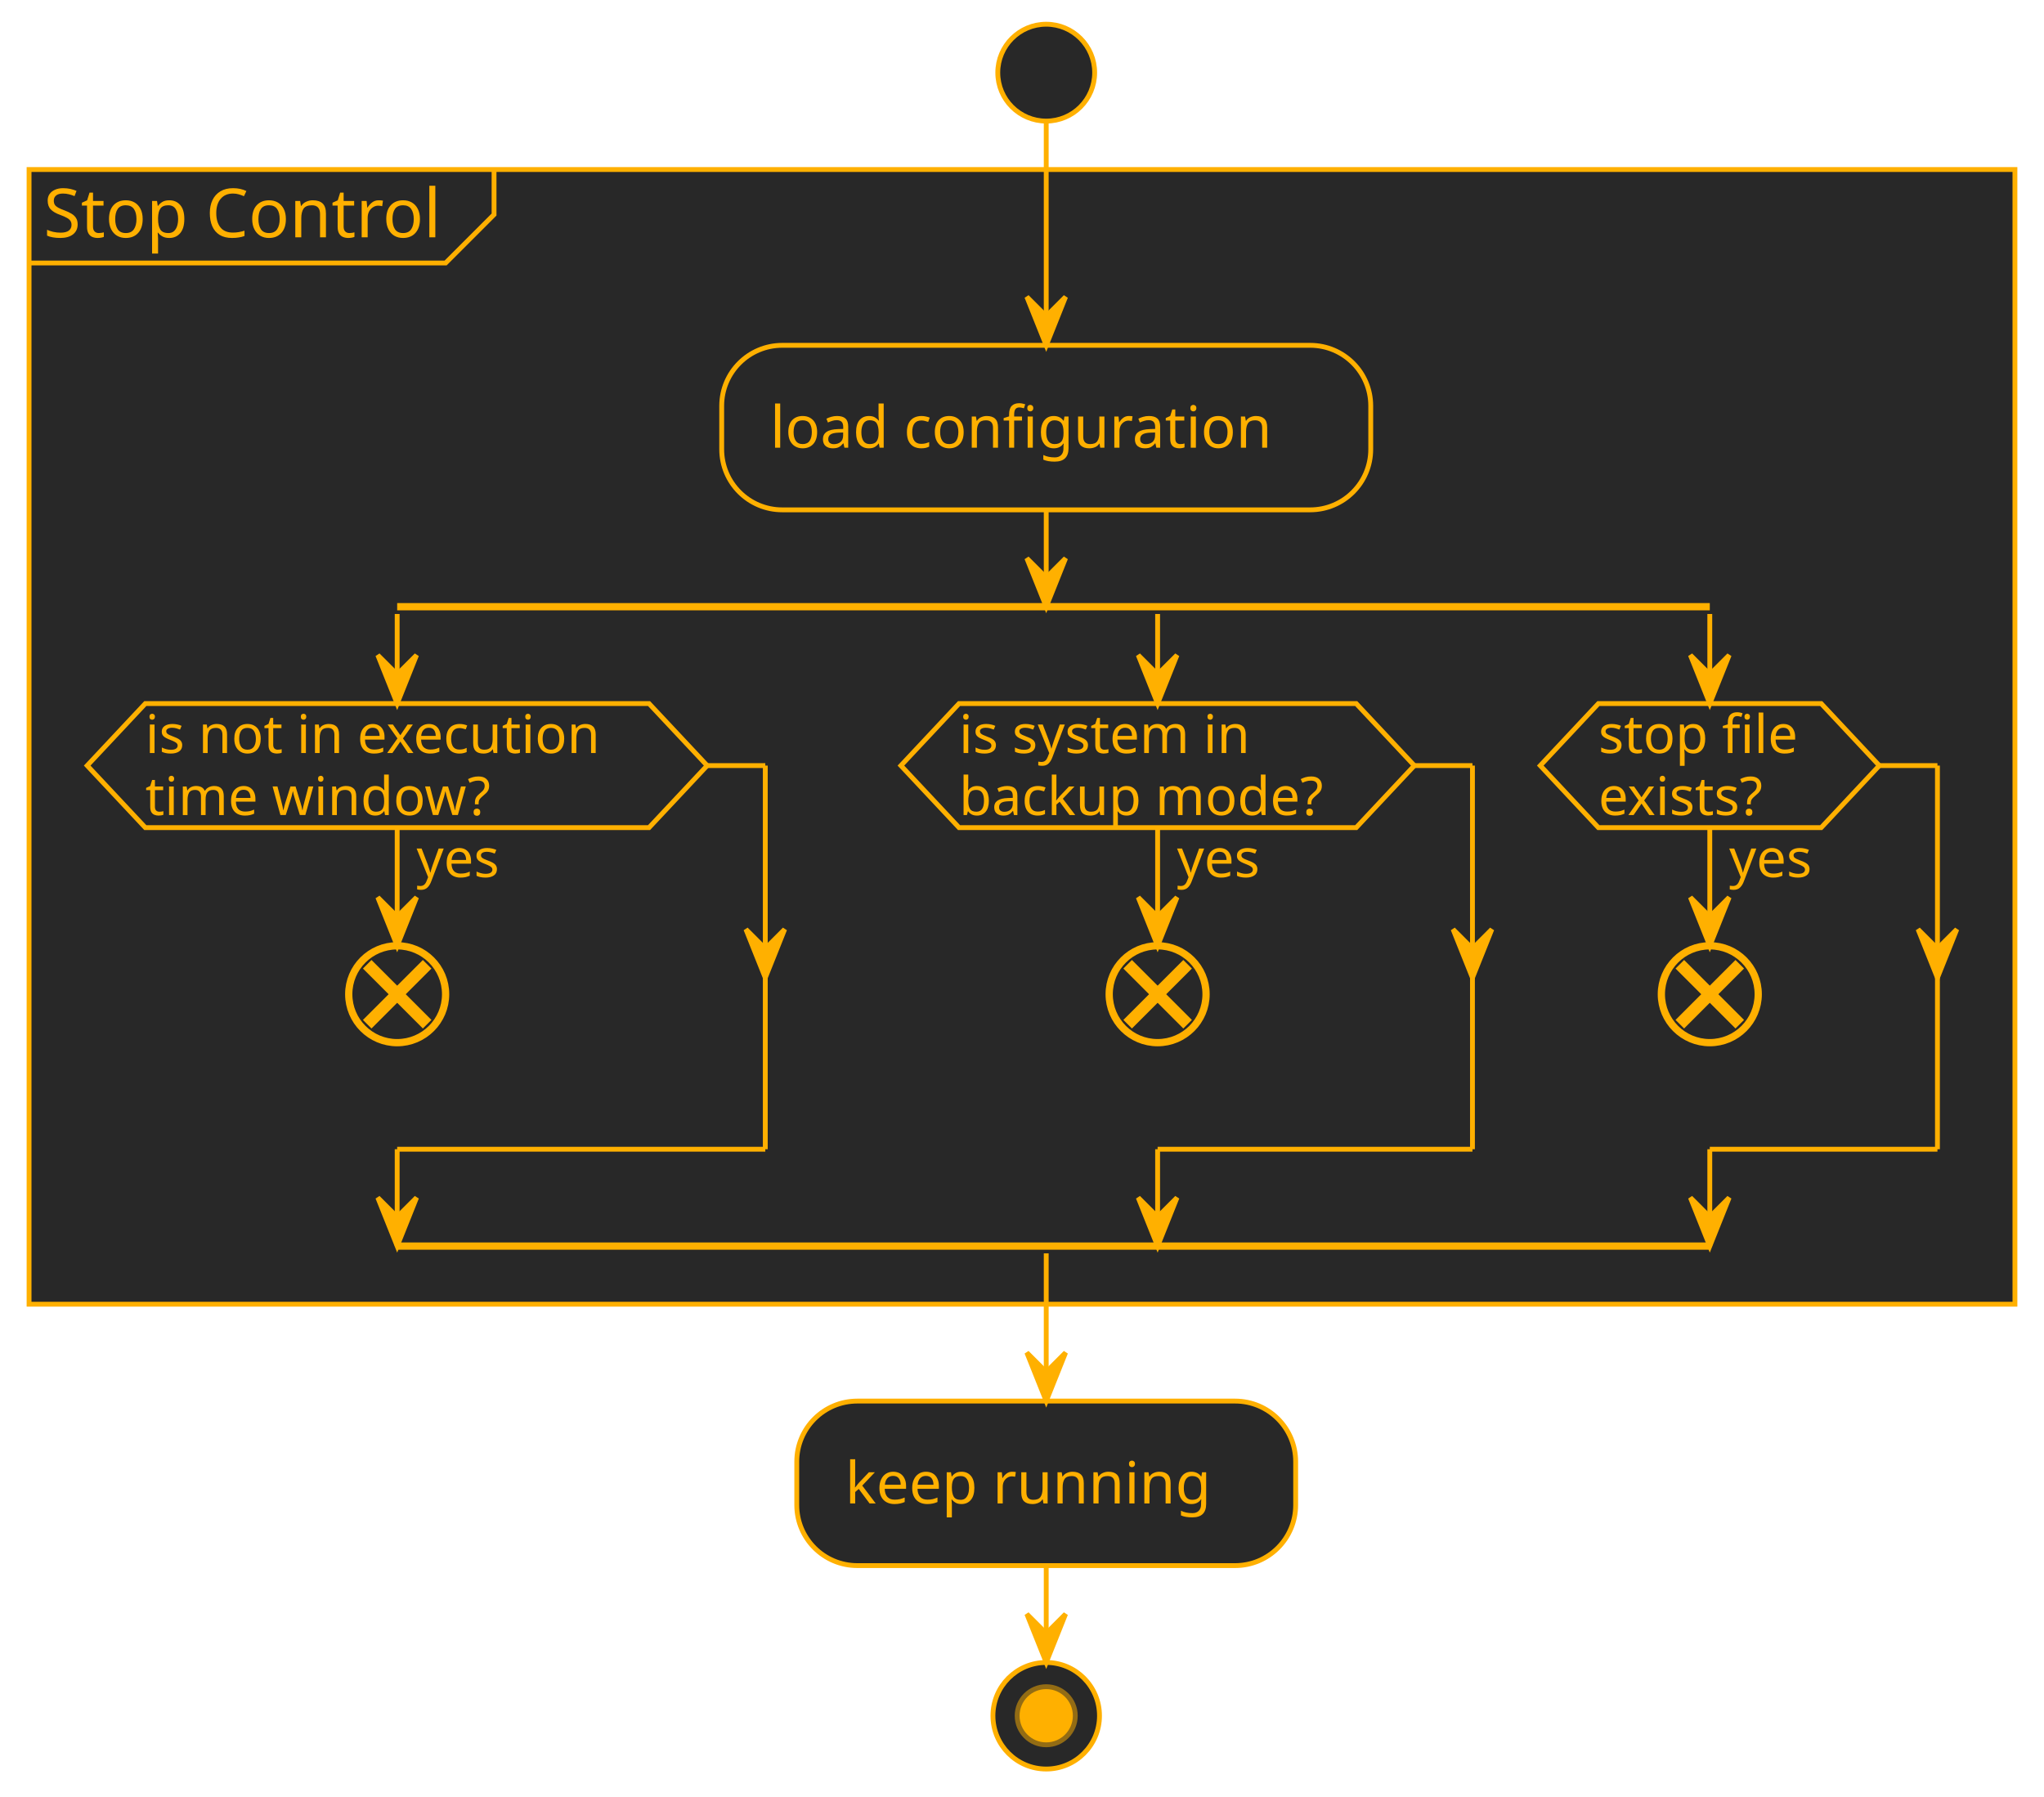
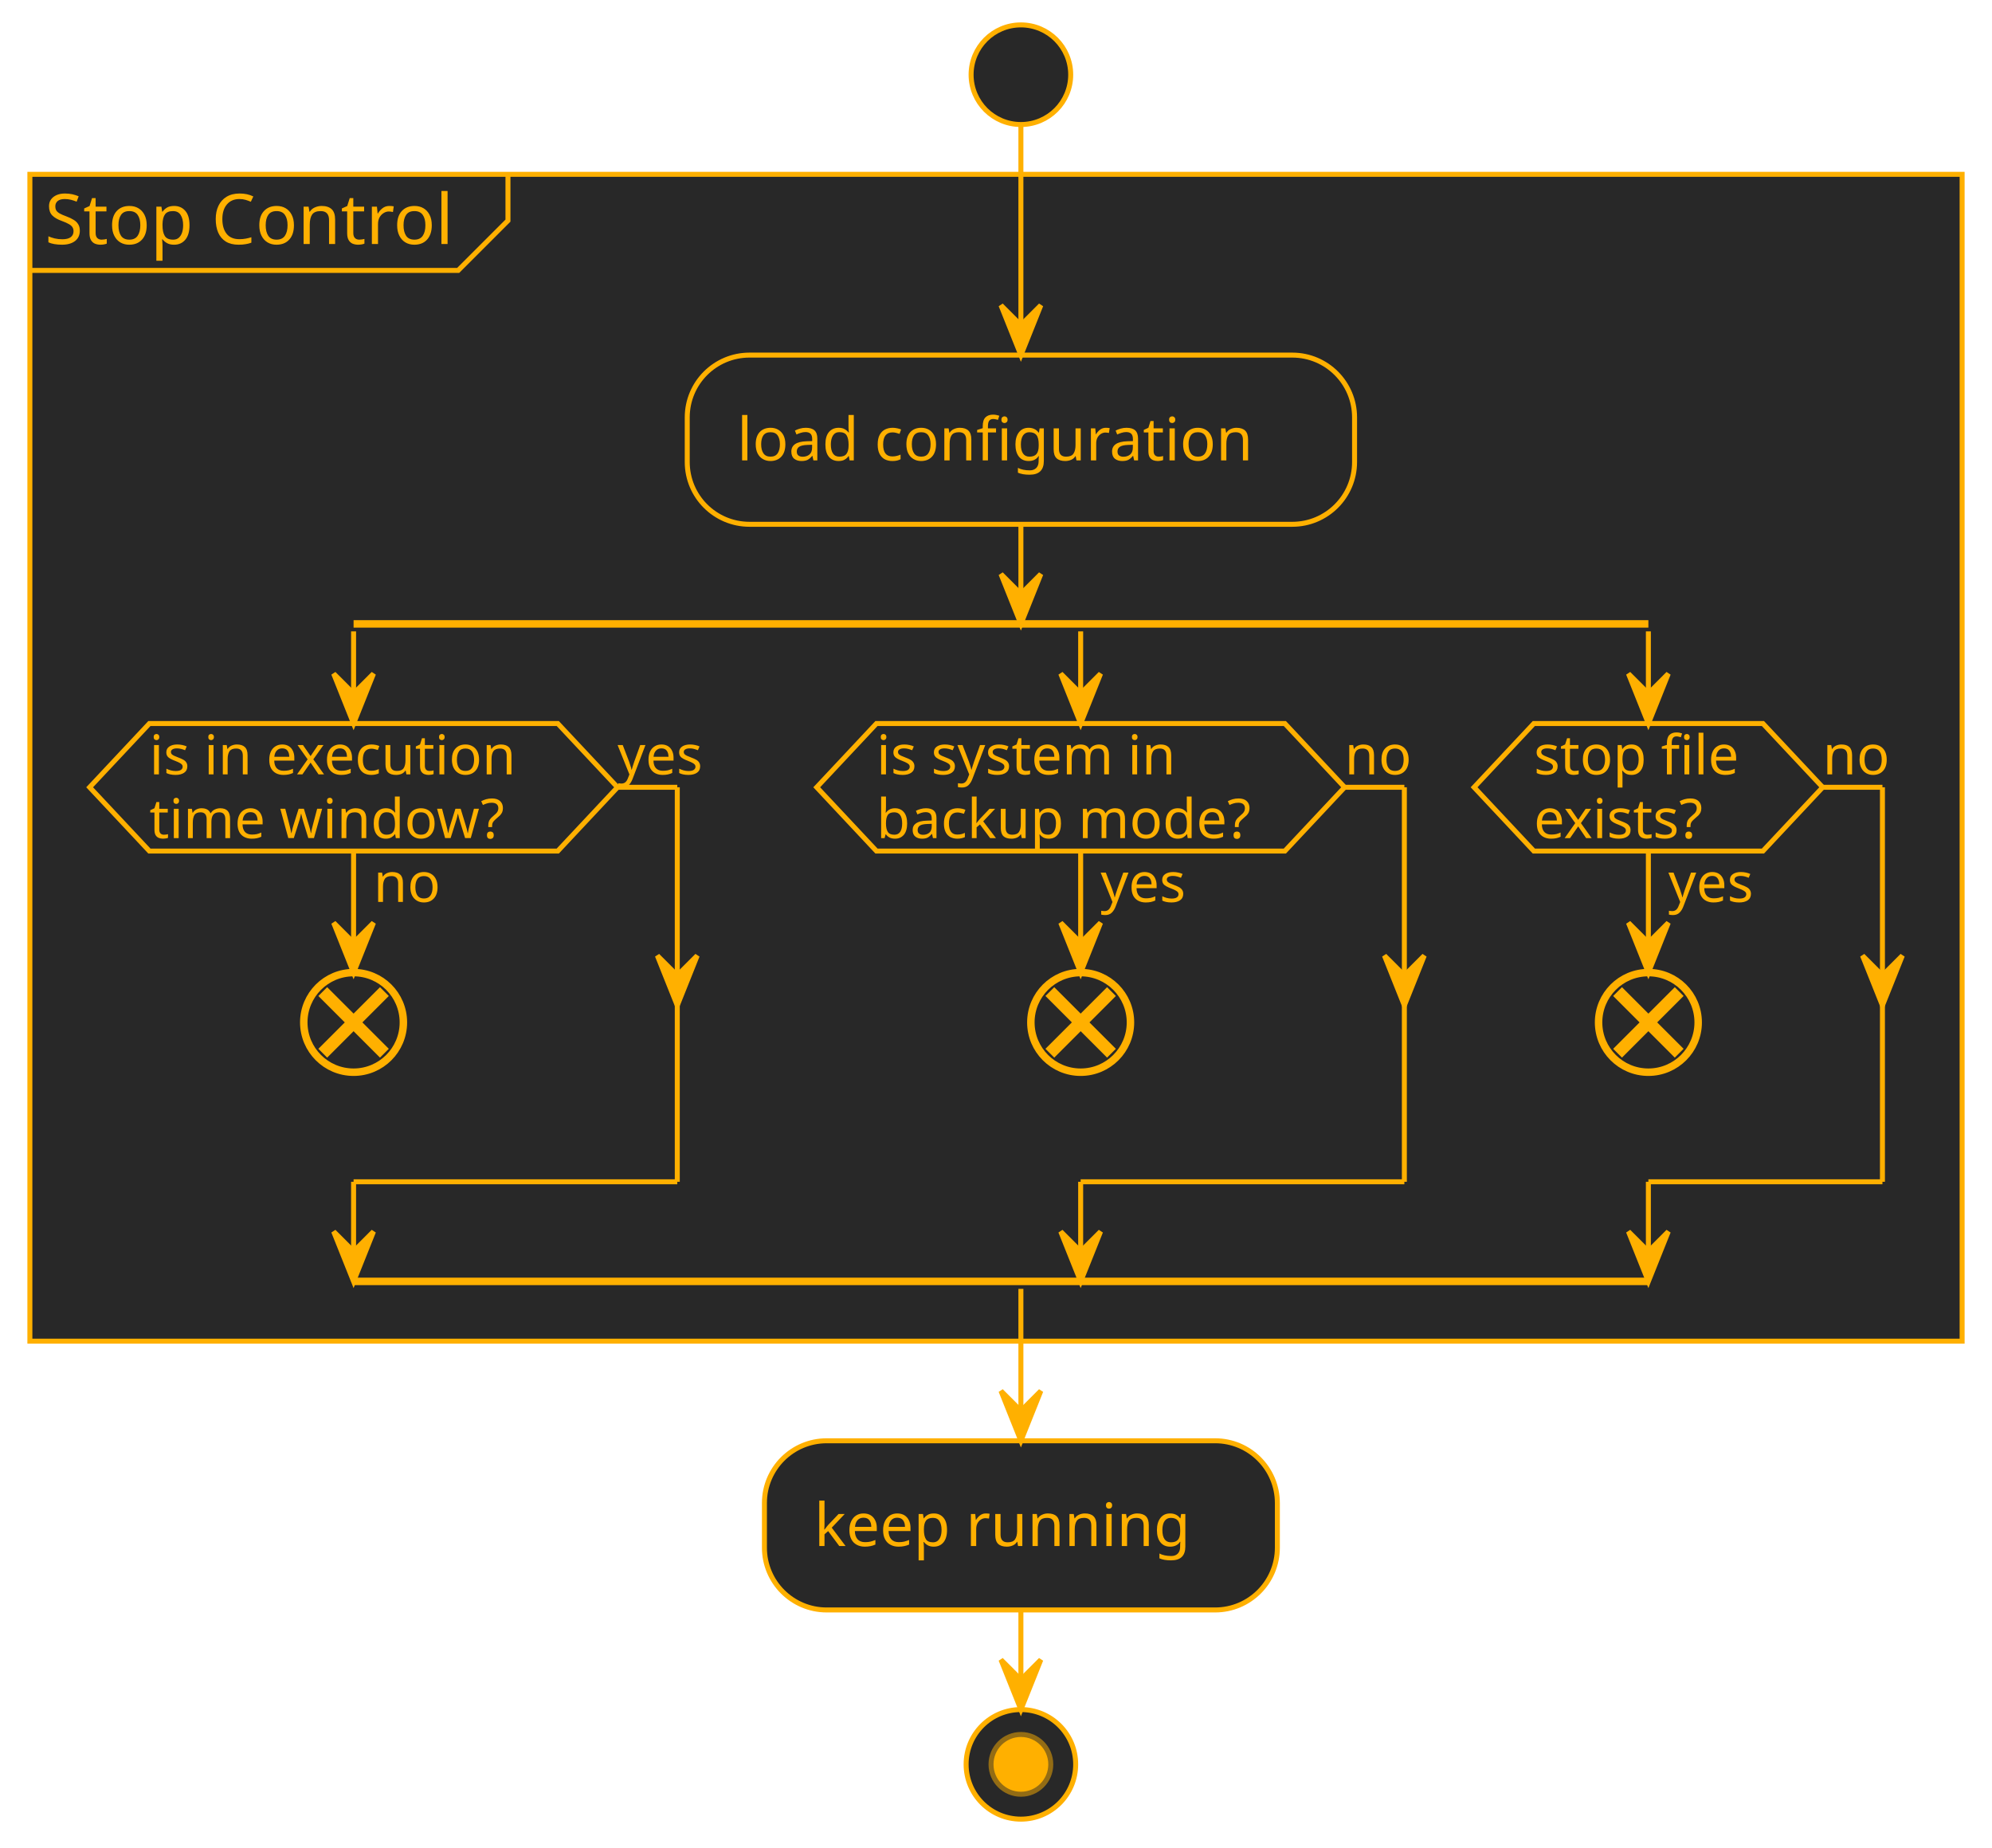
- <svg xmlns="http://www.w3.org/2000/svg" contentStyleType="text/css" height="371px" preserveAspectRatio="none" style="width:422px;height:371px;background:#282828;" version="1.1" viewBox="0 0 422 371" width="422px" zoomAndPan="magnify">
+ <svg xmlns="http://www.w3.org/2000/svg" contentStyleType="text/css" height="371px" preserveAspectRatio="none" style="width:400px;height:371px;background:#282828;" version="1.1" viewBox="0 0 400 371" width="400px" zoomAndPan="magnify">
  <defs />
  <g>
-     <ellipse cx="216" cy="15" fill="#282828" rx="10" ry="10" style="stroke:#FFB000;stroke-width:1.0;" />
-     <rect fill="#282828" height="234.277" style="stroke:#FFB000;stroke-width:1.0;" width="410" x="6" y="35" />
+     <ellipse cx="205" cy="15" fill="#282828" rx="10" ry="10" style="stroke:#FFB000;stroke-width:1.0;" />
+     <rect fill="#282828" height="234.277" style="stroke:#FFB000;stroke-width:1.0;" width="388" x="6" y="35" />
    <path d="M102,35 L102,44.297 L92,54.297 L6,54.297 " fill="none" style="stroke:#FFB000;stroke-width:1.0;" />
    <text fill="#FFB000" font-family="Verdana" font-size="14" lengthAdjust="spacing" textLength="86" x="9" y="48.995">Stop Control</text>
-     <rect fill="#282828" height="33.969" rx="12.5" ry="12.5" style="stroke:#FFB000;stroke-width:1.0;" width="134" x="149" y="71.297" />
-     <text fill="#FFB000" font-family="Verdana" font-size="12" lengthAdjust="spacing" textLength="114" x="159" y="92.436">load configuration</text>
-     <line style="stroke:#FFB000;stroke-width:1.5;" x1="82" x2="353" y1="125.266" y2="125.266" />
-     <ellipse cx="82" cy="205.277" fill="#282828" rx="10" ry="10" style="stroke:#FFB000;stroke-width:1.5;" />
-     <line style="stroke:#FFB000;stroke-width:2.5;" x1="75.813" x2="88.187" y1="199.09" y2="211.464" />
-     <line style="stroke:#FFB000;stroke-width:2.5;" x1="88.187" x2="75.813" y1="199.09" y2="211.464" />
-     <polygon fill="#282828" points="30,145.266,134,145.266,146,158.07,134,170.875,30,170.875,18,158.07,30,145.266" style="stroke:#FFB000;stroke-width:1.0;" />
-     <text fill="#FFB000" font-family="Verdana" font-size="11" lengthAdjust="spacing" textLength="20" x="86" y="181.085">yes</text>
-     <text fill="#FFB000" font-family="Verdana" font-size="11" lengthAdjust="spacing" textLength="104" x="30" y="155.476">is not in execution</text>
+     <rect fill="#282828" height="33.969" rx="12.5" ry="12.5" style="stroke:#FFB000;stroke-width:1.0;" width="134" x="138" y="71.297" />
+     <text fill="#FFB000" font-family="Verdana" font-size="12" lengthAdjust="spacing" textLength="114" x="148" y="92.436">load configuration</text>
+     <line style="stroke:#FFB000;stroke-width:1.5;" x1="71" x2="331" y1="125.266" y2="125.266" />
+     <ellipse cx="71" cy="205.277" fill="#282828" rx="10" ry="10" style="stroke:#FFB000;stroke-width:1.5;" />
+     <line style="stroke:#FFB000;stroke-width:2.5;" x1="64.813" x2="77.187" y1="199.09" y2="211.464" />
+     <line style="stroke:#FFB000;stroke-width:2.5;" x1="77.187" x2="64.813" y1="199.09" y2="211.464" />
+     <polygon fill="#282828" points="30,145.266,112,145.266,124,158.07,112,170.875,30,170.875,18,158.07,30,145.266" style="stroke:#FFB000;stroke-width:1.0;" />
+     <text fill="#FFB000" font-family="Verdana" font-size="11" lengthAdjust="spacing" textLength="14" x="75" y="181.085">no</text>
+     <text fill="#FFB000" font-family="Verdana" font-size="11" lengthAdjust="spacing" textLength="82" x="30" y="155.476">is in execution</text>
    <text fill="#FFB000" font-family="Verdana" font-size="11" lengthAdjust="spacing" textLength="77" x="30" y="168.281">time window?</text>
-     <ellipse cx="239" cy="205.277" fill="#282828" rx="10" ry="10" style="stroke:#FFB000;stroke-width:1.5;" />
-     <line style="stroke:#FFB000;stroke-width:2.5;" x1="232.813" x2="245.187" y1="199.09" y2="211.464" />
-     <line style="stroke:#FFB000;stroke-width:2.5;" x1="245.187" x2="232.813" y1="199.09" y2="211.464" />
-     <polygon fill="#282828" points="198,145.266,280,145.266,292,158.07,280,170.875,198,170.875,186,158.07,198,145.266" style="stroke:#FFB000;stroke-width:1.0;" />
-     <text fill="#FFB000" font-family="Verdana" font-size="11" lengthAdjust="spacing" textLength="20" x="243" y="181.085">yes</text>
-     <text fill="#FFB000" font-family="Verdana" font-size="11" lengthAdjust="spacing" textLength="70" x="198" y="155.476">is system in</text>
-     <text fill="#FFB000" font-family="Verdana" font-size="11" lengthAdjust="spacing" textLength="82" x="198" y="168.281">backup mode?</text>
-     <ellipse cx="353" cy="205.277" fill="#282828" rx="10" ry="10" style="stroke:#FFB000;stroke-width:1.5;" />
-     <line style="stroke:#FFB000;stroke-width:2.5;" x1="346.813" x2="359.187" y1="199.09" y2="211.464" />
-     <line style="stroke:#FFB000;stroke-width:2.5;" x1="359.187" x2="346.813" y1="199.09" y2="211.464" />
-     <polygon fill="#282828" points="330,145.266,376,145.266,388,158.07,376,170.875,330,170.875,318,158.07,330,145.266" style="stroke:#FFB000;stroke-width:1.0;" />
-     <text fill="#FFB000" font-family="Verdana" font-size="11" lengthAdjust="spacing" textLength="20" x="357" y="181.085">yes</text>
-     <text fill="#FFB000" font-family="Verdana" font-size="11" lengthAdjust="spacing" textLength="46" x="330" y="155.476">stop file</text>
-     <text fill="#FFB000" font-family="Verdana" font-size="11" lengthAdjust="spacing" textLength="40" x="330" y="168.281">exists?</text>
-     <line style="stroke:#FFB000;stroke-width:1.5;" x1="82" x2="353" y1="257.277" y2="257.277" />
-     <rect fill="#282828" height="33.969" rx="12.5" ry="12.5" style="stroke:#FFB000;stroke-width:1.0;" width="103" x="164.5" y="289.277" />
-     <text fill="#FFB000" font-family="Verdana" font-size="12" lengthAdjust="spacing" textLength="83" x="174.5" y="310.416">keep running</text>
-     <ellipse cx="216" cy="354.246" fill="#282828" rx="11" ry="11" style="stroke:#FFB000;stroke-width:1.0;" />
-     <ellipse cx="216" cy="354.246" fill="#FFB000" rx="6" ry="6" style="stroke:#936C14;stroke-width:1.0;" />
-     <line style="stroke:#FFB000;stroke-width:1.0;" x1="82" x2="82" y1="170.875" y2="195.277" />
-     <polygon fill="#FFB000" points="78,185.277,82,195.277,86,185.277,82,189.277" style="stroke:#FFB000;stroke-width:1.0;" />
-     <line style="stroke:#FFB000;stroke-width:1.0;" x1="146" x2="158" y1="158.07" y2="158.07" />
-     <polygon fill="#FFB000" points="154,191.875,158,201.875,162,191.875,158,195.875" style="stroke:#FFB000;stroke-width:1.0;" />
-     <line style="stroke:#FFB000;stroke-width:1.0;" x1="158" x2="158" y1="158.07" y2="237.277" />
-     <line style="stroke:#FFB000;stroke-width:1.0;" x1="158" x2="82" y1="237.277" y2="237.277" />
-     <line style="stroke:#FFB000;stroke-width:1.0;" x1="82" x2="82" y1="237.277" y2="257.277" />
-     <polygon fill="#FFB000" points="78,247.277,82,257.277,86,247.277,82,251.277" style="stroke:#FFB000;stroke-width:1.0;" />
-     <line style="stroke:#FFB000;stroke-width:1.0;" x1="239" x2="239" y1="170.875" y2="195.277" />
-     <polygon fill="#FFB000" points="235,185.277,239,195.277,243,185.277,239,189.277" style="stroke:#FFB000;stroke-width:1.0;" />
-     <line style="stroke:#FFB000;stroke-width:1.0;" x1="292" x2="304" y1="158.07" y2="158.07" />
-     <polygon fill="#FFB000" points="300,191.875,304,201.875,308,191.875,304,195.875" style="stroke:#FFB000;stroke-width:1.0;" />
-     <line style="stroke:#FFB000;stroke-width:1.0;" x1="304" x2="304" y1="158.07" y2="237.277" />
-     <line style="stroke:#FFB000;stroke-width:1.0;" x1="304" x2="239" y1="237.277" y2="237.277" />
-     <line style="stroke:#FFB000;stroke-width:1.0;" x1="239" x2="239" y1="237.277" y2="257.277" />
-     <polygon fill="#FFB000" points="235,247.277,239,257.277,243,247.277,239,251.277" style="stroke:#FFB000;stroke-width:1.0;" />
-     <line style="stroke:#FFB000;stroke-width:1.0;" x1="353" x2="353" y1="170.875" y2="195.277" />
-     <polygon fill="#FFB000" points="349,185.277,353,195.277,357,185.277,353,189.277" style="stroke:#FFB000;stroke-width:1.0;" />
-     <line style="stroke:#FFB000;stroke-width:1.0;" x1="388" x2="400" y1="158.07" y2="158.07" />
-     <polygon fill="#FFB000" points="396,191.875,400,201.875,404,191.875,400,195.875" style="stroke:#FFB000;stroke-width:1.0;" />
-     <line style="stroke:#FFB000;stroke-width:1.0;" x1="400" x2="400" y1="158.07" y2="237.277" />
-     <line style="stroke:#FFB000;stroke-width:1.0;" x1="400" x2="353" y1="237.277" y2="237.277" />
-     <line style="stroke:#FFB000;stroke-width:1.0;" x1="353" x2="353" y1="237.277" y2="257.277" />
-     <polygon fill="#FFB000" points="349,247.277,353,257.277,357,247.277,353,251.277" style="stroke:#FFB000;stroke-width:1.0;" />
-     <line style="stroke:#FFB000;stroke-width:1.0;" x1="82" x2="82" y1="126.766" y2="145.266" />
-     <polygon fill="#FFB000" points="78,135.266,82,145.266,86,135.266,82,139.266" style="stroke:#FFB000;stroke-width:1.0;" />
-     <line style="stroke:#FFB000;stroke-width:1.0;" x1="239" x2="239" y1="126.766" y2="145.266" />
-     <polygon fill="#FFB000" points="235,135.266,239,145.266,243,135.266,239,139.266" style="stroke:#FFB000;stroke-width:1.0;" />
-     <line style="stroke:#FFB000;stroke-width:1.0;" x1="353" x2="353" y1="126.766" y2="145.266" />
-     <polygon fill="#FFB000" points="349,135.266,353,145.266,357,135.266,353,139.266" style="stroke:#FFB000;stroke-width:1.0;" />
-     <line style="stroke:#FFB000;stroke-width:1.0;" x1="216" x2="216" y1="105.266" y2="125.266" />
-     <polygon fill="#FFB000" points="212,115.266,216,125.266,220,115.266,216,119.266" style="stroke:#FFB000;stroke-width:1.0;" />
-     <line style="stroke:#FFB000;stroke-width:1.0;" x1="216" x2="216" y1="25" y2="71.297" />
-     <polygon fill="#FFB000" points="212,61.297,216,71.297,220,61.297,216,65.297" style="stroke:#FFB000;stroke-width:1.0;" />
-     <line style="stroke:#FFB000;stroke-width:1.0;" x1="216" x2="216" y1="258.777" y2="289.277" />
-     <polygon fill="#FFB000" points="212,279.277,216,289.277,220,279.277,216,283.277" style="stroke:#FFB000;stroke-width:1.0;" />
-     <line style="stroke:#FFB000;stroke-width:1.0;" x1="216" x2="216" y1="323.246" y2="343.246" />
-     <polygon fill="#FFB000" points="212,333.246,216,343.246,220,333.246,216,337.246" style="stroke:#FFB000;stroke-width:1.0;" />
+     <text fill="#FFB000" font-family="Verdana" font-size="11" lengthAdjust="spacing" textLength="20" x="124" y="155.476">yes</text>
+     <ellipse cx="217" cy="205.277" fill="#282828" rx="10" ry="10" style="stroke:#FFB000;stroke-width:1.5;" />
+     <line style="stroke:#FFB000;stroke-width:2.5;" x1="210.813" x2="223.187" y1="199.09" y2="211.464" />
+     <line style="stroke:#FFB000;stroke-width:2.5;" x1="223.187" x2="210.813" y1="199.09" y2="211.464" />
+     <polygon fill="#282828" points="176,145.266,258,145.266,270,158.07,258,170.875,176,170.875,164,158.07,176,145.266" style="stroke:#FFB000;stroke-width:1.0;" />
+     <text fill="#FFB000" font-family="Verdana" font-size="11" lengthAdjust="spacing" textLength="20" x="221" y="181.085">yes</text>
+     <text fill="#FFB000" font-family="Verdana" font-size="11" lengthAdjust="spacing" textLength="70" x="176" y="155.476">is system in</text>
+     <text fill="#FFB000" font-family="Verdana" font-size="11" lengthAdjust="spacing" textLength="82" x="176" y="168.281">backup mode?</text>
+     <text fill="#FFB000" font-family="Verdana" font-size="11" lengthAdjust="spacing" textLength="14" x="270" y="155.476">no</text>
+     <ellipse cx="331" cy="205.277" fill="#282828" rx="10" ry="10" style="stroke:#FFB000;stroke-width:1.5;" />
+     <line style="stroke:#FFB000;stroke-width:2.5;" x1="324.813" x2="337.187" y1="199.09" y2="211.464" />
+     <line style="stroke:#FFB000;stroke-width:2.5;" x1="337.187" x2="324.813" y1="199.09" y2="211.464" />
+     <polygon fill="#282828" points="308,145.266,354,145.266,366,158.07,354,170.875,308,170.875,296,158.07,308,145.266" style="stroke:#FFB000;stroke-width:1.0;" />
+     <text fill="#FFB000" font-family="Verdana" font-size="11" lengthAdjust="spacing" textLength="20" x="335" y="181.085">yes</text>
+     <text fill="#FFB000" font-family="Verdana" font-size="11" lengthAdjust="spacing" textLength="46" x="308" y="155.476">stop file</text>
+     <text fill="#FFB000" font-family="Verdana" font-size="11" lengthAdjust="spacing" textLength="40" x="308" y="168.281">exists?</text>
+     <text fill="#FFB000" font-family="Verdana" font-size="11" lengthAdjust="spacing" textLength="14" x="366" y="155.476">no</text>
+     <line style="stroke:#FFB000;stroke-width:1.5;" x1="71" x2="331" y1="257.277" y2="257.277" />
+     <rect fill="#282828" height="33.969" rx="12.5" ry="12.5" style="stroke:#FFB000;stroke-width:1.0;" width="103" x="153.5" y="289.277" />
+     <text fill="#FFB000" font-family="Verdana" font-size="12" lengthAdjust="spacing" textLength="83" x="163.5" y="310.416">keep running</text>
+     <ellipse cx="205" cy="354.246" fill="#282828" rx="11" ry="11" style="stroke:#FFB000;stroke-width:1.0;" />
+     <ellipse cx="205" cy="354.246" fill="#FFB000" rx="6" ry="6" style="stroke:#936C14;stroke-width:1.0;" />
+     <line style="stroke:#FFB000;stroke-width:1.0;" x1="71" x2="71" y1="170.875" y2="195.277" />
+     <polygon fill="#FFB000" points="67,185.277,71,195.277,75,185.277,71,189.277" style="stroke:#FFB000;stroke-width:1.0;" />
+     <line style="stroke:#FFB000;stroke-width:1.0;" x1="124" x2="136" y1="158.07" y2="158.07" />
+     <polygon fill="#FFB000" points="132,191.875,136,201.875,140,191.875,136,195.875" style="stroke:#FFB000;stroke-width:1.0;" />
+     <line style="stroke:#FFB000;stroke-width:1.0;" x1="136" x2="136" y1="158.07" y2="237.277" />
+     <line style="stroke:#FFB000;stroke-width:1.0;" x1="136" x2="71" y1="237.277" y2="237.277" />
+     <line style="stroke:#FFB000;stroke-width:1.0;" x1="71" x2="71" y1="237.277" y2="257.277" />
+     <polygon fill="#FFB000" points="67,247.277,71,257.277,75,247.277,71,251.277" style="stroke:#FFB000;stroke-width:1.0;" />
+     <line style="stroke:#FFB000;stroke-width:1.0;" x1="217" x2="217" y1="170.875" y2="195.277" />
+     <polygon fill="#FFB000" points="213,185.277,217,195.277,221,185.277,217,189.277" style="stroke:#FFB000;stroke-width:1.0;" />
+     <line style="stroke:#FFB000;stroke-width:1.0;" x1="270" x2="282" y1="158.07" y2="158.07" />
+     <polygon fill="#FFB000" points="278,191.875,282,201.875,286,191.875,282,195.875" style="stroke:#FFB000;stroke-width:1.0;" />
+     <line style="stroke:#FFB000;stroke-width:1.0;" x1="282" x2="282" y1="158.07" y2="237.277" />
+     <line style="stroke:#FFB000;stroke-width:1.0;" x1="282" x2="217" y1="237.277" y2="237.277" />
+     <line style="stroke:#FFB000;stroke-width:1.0;" x1="217" x2="217" y1="237.277" y2="257.277" />
+     <polygon fill="#FFB000" points="213,247.277,217,257.277,221,247.277,217,251.277" style="stroke:#FFB000;stroke-width:1.0;" />
+     <line style="stroke:#FFB000;stroke-width:1.0;" x1="331" x2="331" y1="170.875" y2="195.277" />
+     <polygon fill="#FFB000" points="327,185.277,331,195.277,335,185.277,331,189.277" style="stroke:#FFB000;stroke-width:1.0;" />
+     <line style="stroke:#FFB000;stroke-width:1.0;" x1="366" x2="378" y1="158.07" y2="158.07" />
+     <polygon fill="#FFB000" points="374,191.875,378,201.875,382,191.875,378,195.875" style="stroke:#FFB000;stroke-width:1.0;" />
+     <line style="stroke:#FFB000;stroke-width:1.0;" x1="378" x2="378" y1="158.07" y2="237.277" />
+     <line style="stroke:#FFB000;stroke-width:1.0;" x1="378" x2="331" y1="237.277" y2="237.277" />
+     <line style="stroke:#FFB000;stroke-width:1.0;" x1="331" x2="331" y1="237.277" y2="257.277" />
+     <polygon fill="#FFB000" points="327,247.277,331,257.277,335,247.277,331,251.277" style="stroke:#FFB000;stroke-width:1.0;" />
+     <line style="stroke:#FFB000;stroke-width:1.0;" x1="71" x2="71" y1="126.766" y2="145.266" />
+     <polygon fill="#FFB000" points="67,135.266,71,145.266,75,135.266,71,139.266" style="stroke:#FFB000;stroke-width:1.0;" />
+     <line style="stroke:#FFB000;stroke-width:1.0;" x1="217" x2="217" y1="126.766" y2="145.266" />
+     <polygon fill="#FFB000" points="213,135.266,217,145.266,221,135.266,217,139.266" style="stroke:#FFB000;stroke-width:1.0;" />
+     <line style="stroke:#FFB000;stroke-width:1.0;" x1="331" x2="331" y1="126.766" y2="145.266" />
+     <polygon fill="#FFB000" points="327,135.266,331,145.266,335,135.266,331,139.266" style="stroke:#FFB000;stroke-width:1.0;" />
+     <line style="stroke:#FFB000;stroke-width:1.0;" x1="205" x2="205" y1="105.266" y2="125.266" />
+     <polygon fill="#FFB000" points="201,115.266,205,125.266,209,115.266,205,119.266" style="stroke:#FFB000;stroke-width:1.0;" />
+     <line style="stroke:#FFB000;stroke-width:1.0;" x1="205" x2="205" y1="25" y2="71.297" />
+     <polygon fill="#FFB000" points="201,61.297,205,71.297,209,61.297,205,65.297" style="stroke:#FFB000;stroke-width:1.0;" />
+     <line style="stroke:#FFB000;stroke-width:1.0;" x1="205" x2="205" y1="258.777" y2="289.277" />
+     <polygon fill="#FFB000" points="201,279.277,205,289.277,209,279.277,205,283.277" style="stroke:#FFB000;stroke-width:1.0;" />
+     <line style="stroke:#FFB000;stroke-width:1.0;" x1="205" x2="205" y1="323.246" y2="343.246" />
+     <polygon fill="#FFB000" points="201,333.246,205,343.246,209,333.246,205,337.246" style="stroke:#FFB000;stroke-width:1.0;" />
  </g>
</svg>
